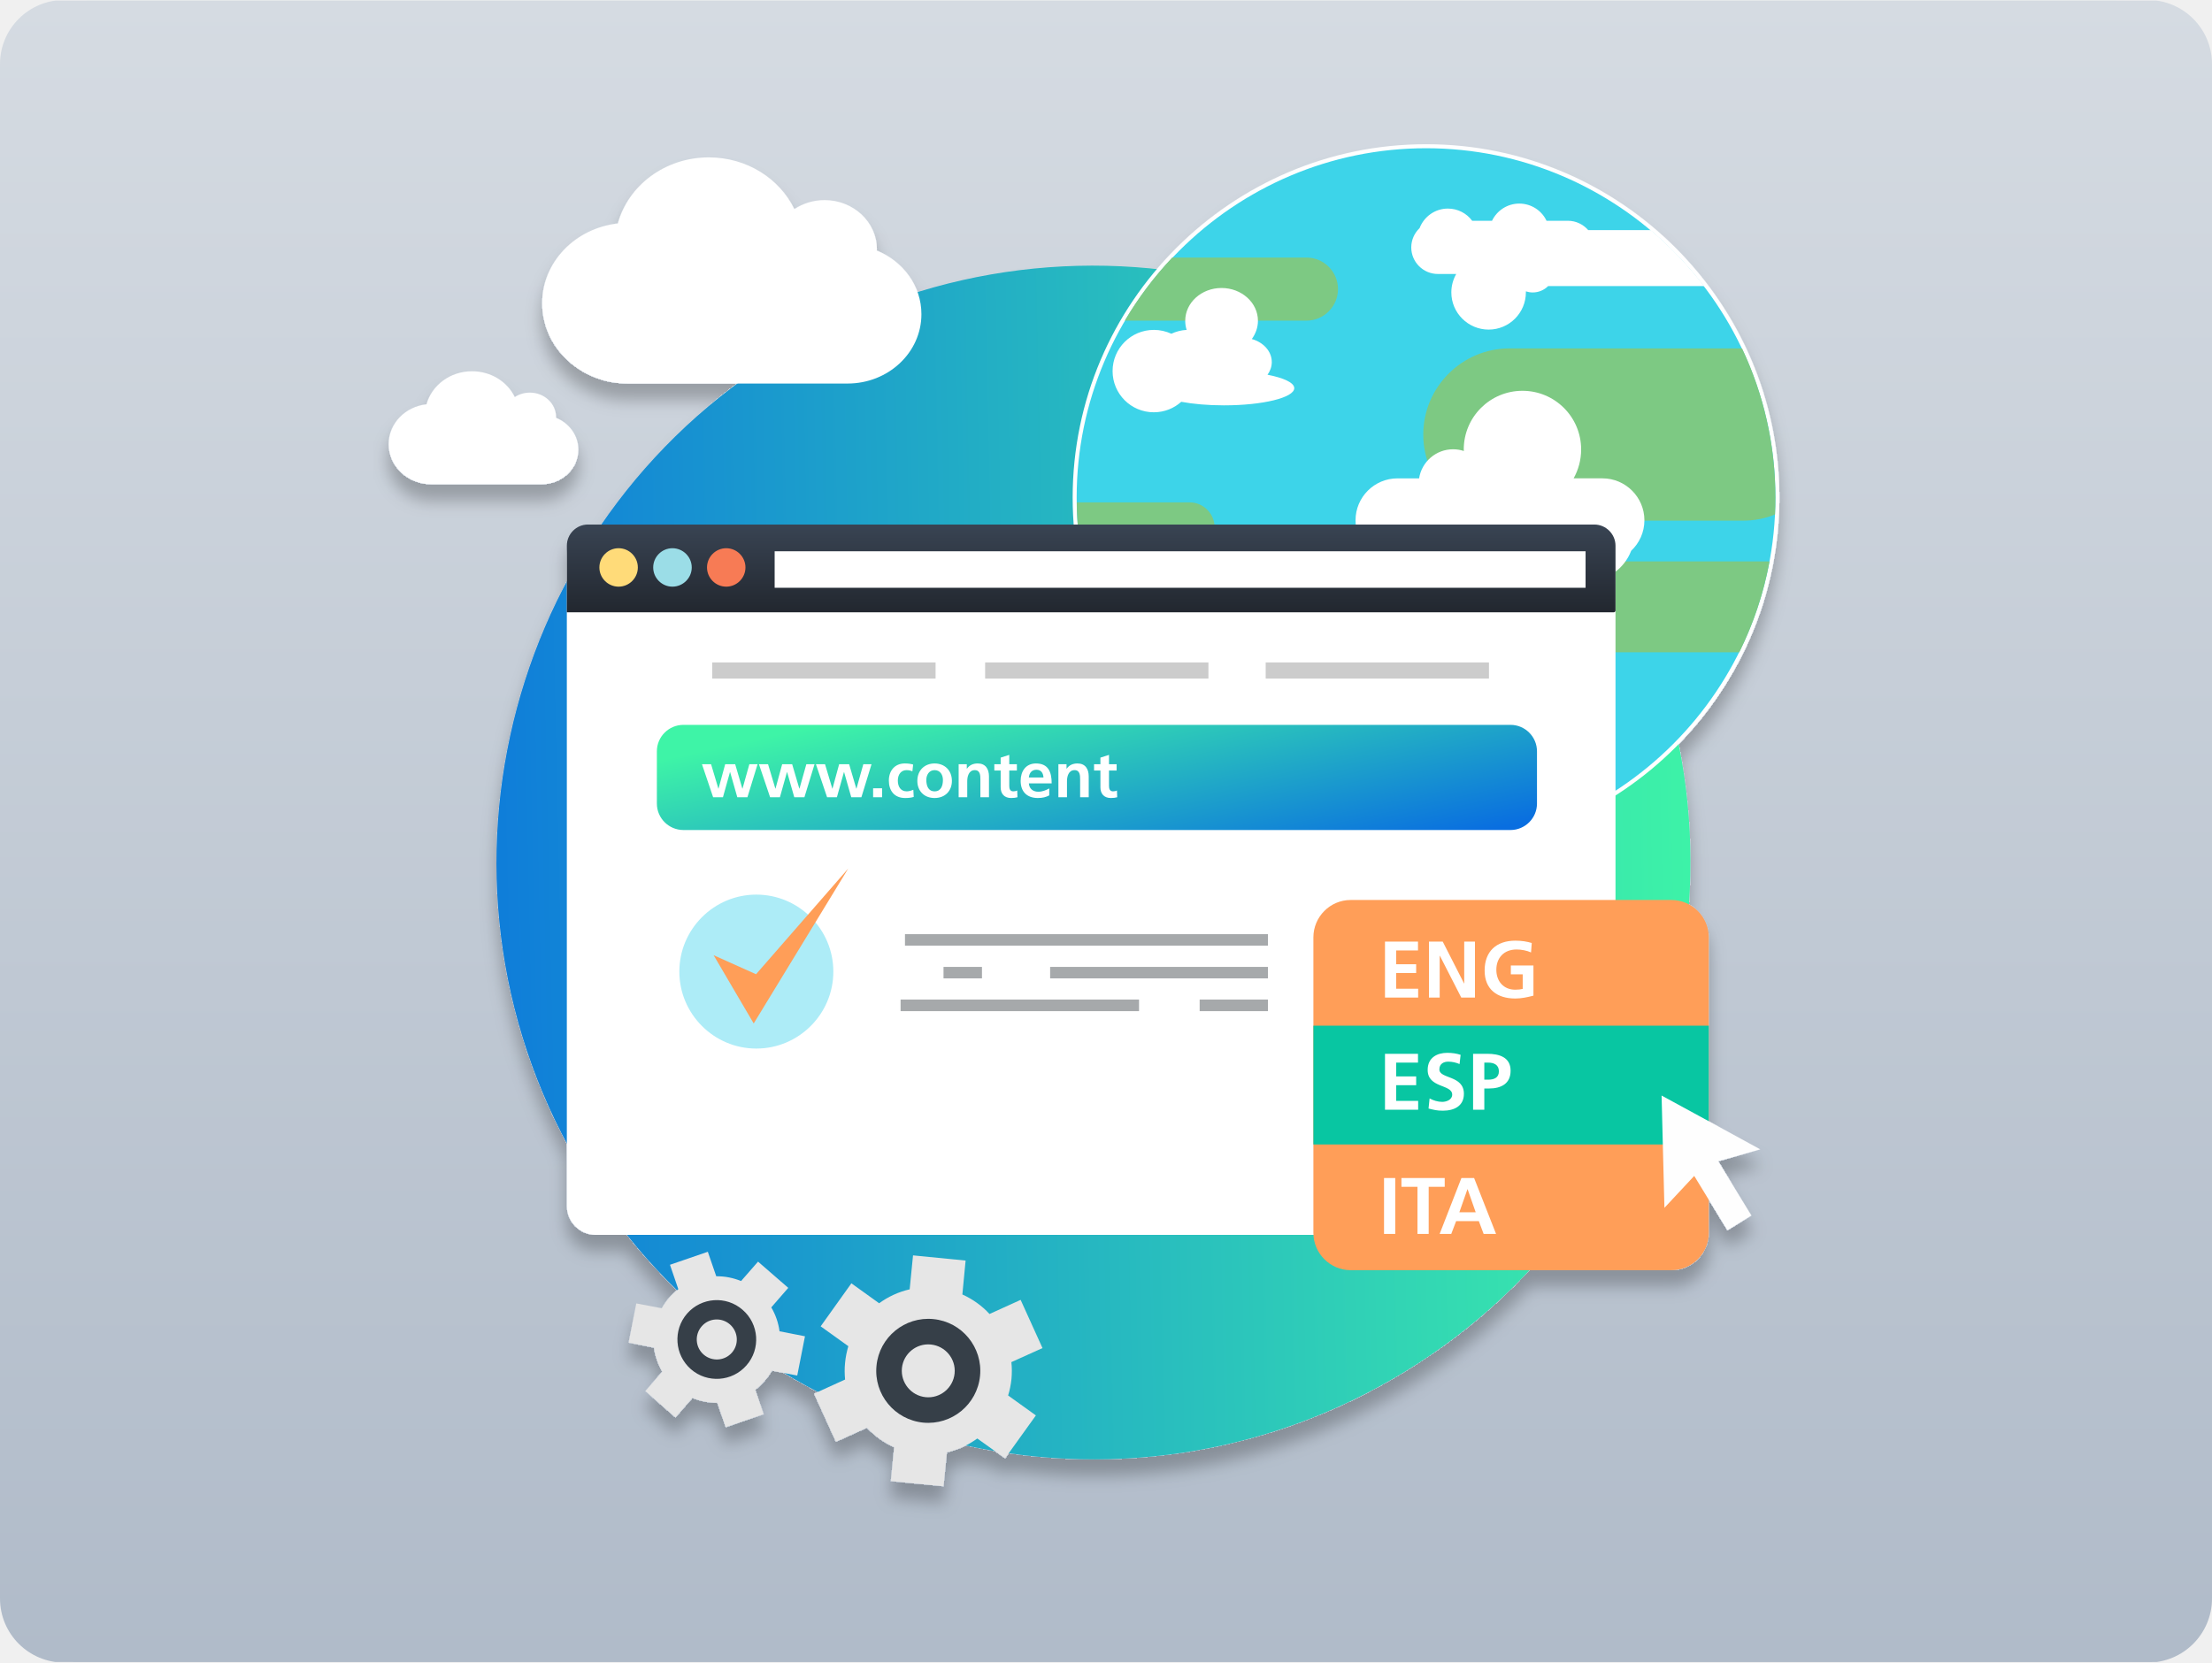
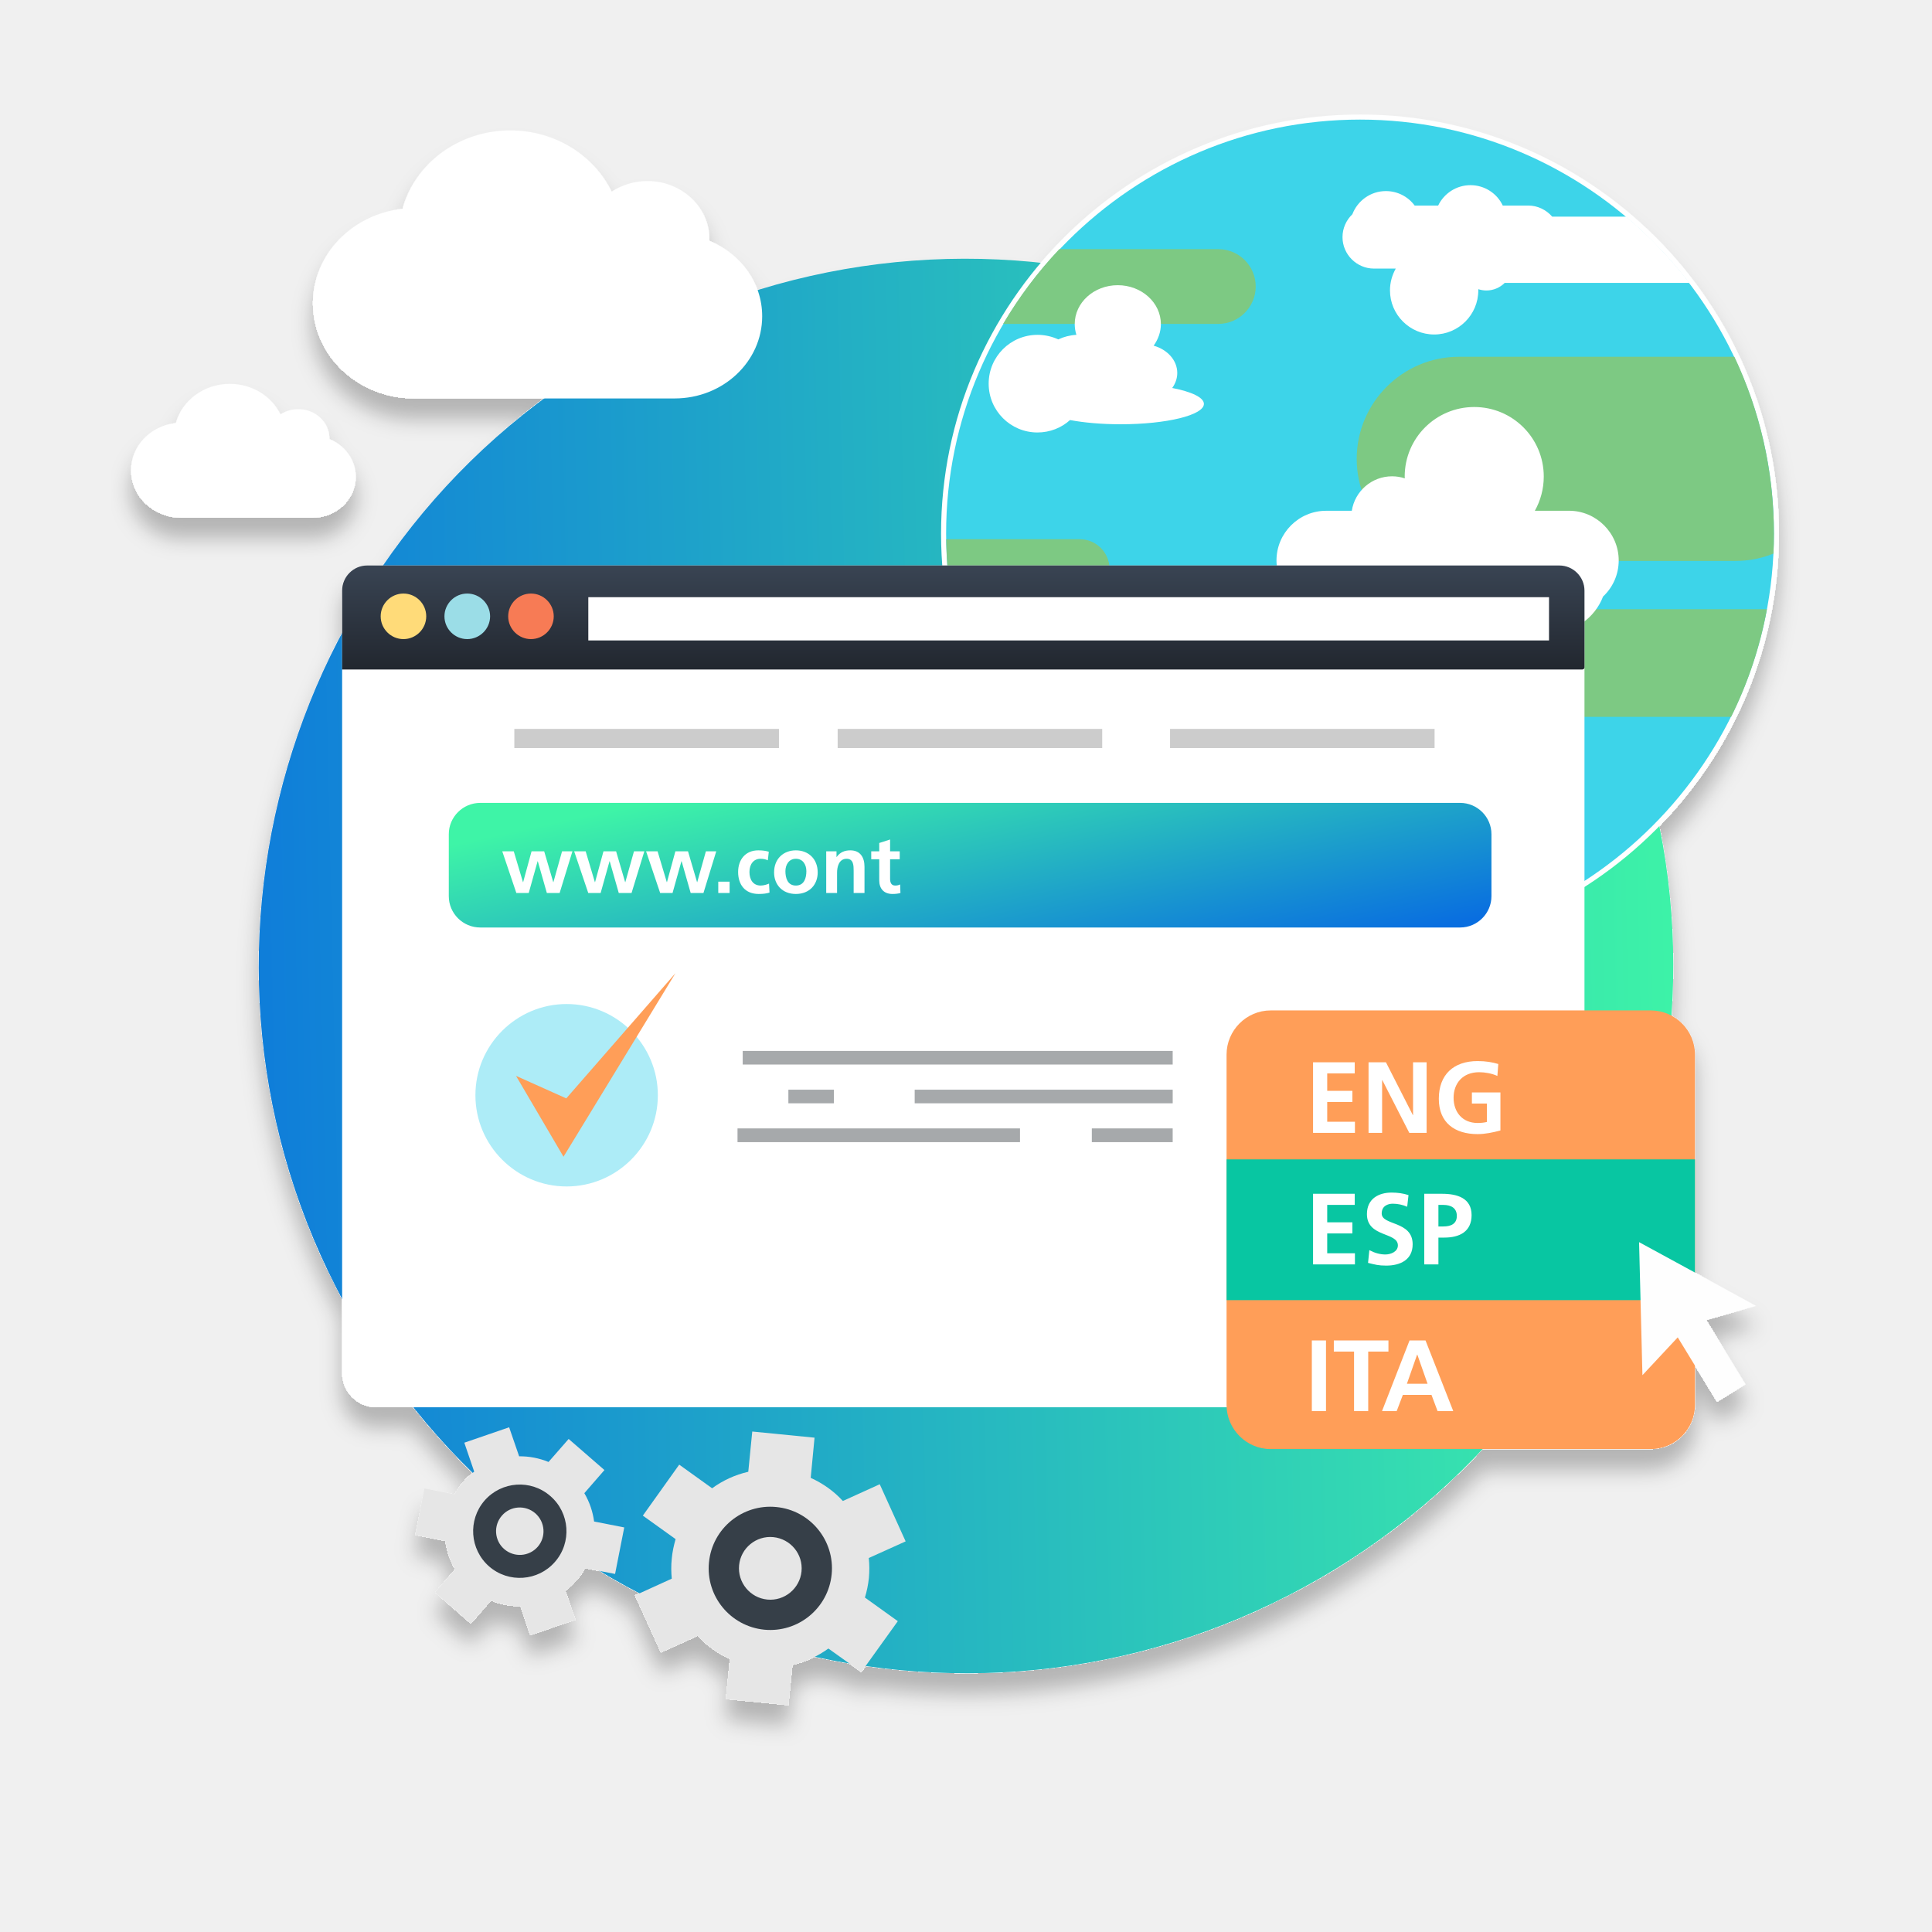
- <svg xmlns="http://www.w3.org/2000/svg" width="552" height="415" viewBox="0 0 552 415" fill="none">
-   <g clip-path="url(#clip0_51_18977)">
-     <path d="M0 3.481C0 1.617 1.157 0.143 3.021 0.143H8.755L28.552 0.138L101.628 0.126H450.941L527.747 0.14L545.545 0.143C547.053 0.143 550.398 -0.257 551.7 0.287C551.882 0.369 551.999 0.55 551.999 0.75V414.249C551.999 414.45 551.882 414.633 551.7 414.717C550.398 415.26 547.053 414.859 545.545 414.859L527.747 414.863L450.941 414.875H101.629L28.553 414.863L8.756 414.859H3.021C1.157 414.859 0 413.382 0 411.518V3.481Z" fill="url(#paint0_linear_51_18977)" />
-     <g filter="url(#filter0_d_51_18977)">
-       <path d="M198.389 86.286C127.143 127.42 102.733 218.522 143.867 289.768C185.001 361.014 276.103 385.425 347.349 344.291C418.595 303.157 443.005 212.055 401.871 140.809C360.737 69.563 269.635 45.152 198.389 86.286Z" fill="url(#paint1_linear_51_18977)" />
-       <path d="M355.877 36.5C404.157 36.5 443.548 75.919 443.548 124.198C443.548 172.477 404.156 211.869 355.877 211.869C307.572 211.869 268.179 172.504 268.179 124.198C268.179 75.892 307.598 36.5 355.877 36.5Z" fill="#3DD4E9" stroke="white" />
-       <path fill-rule="evenodd" clip-rule="evenodd" d="M441.58 140.142C440.106 148.139 437.544 155.755 434.04 162.811H364.664C358.419 162.811 353.316 157.708 353.316 151.49C353.316 145.245 358.419 140.142 364.664 140.142H441.58ZM434.726 86.961C440.057 98.259 443.054 110.875 443.054 124.198C443.054 125.618 443.027 127.016 442.951 128.414C440.492 129.431 437.772 129.964 434.954 129.964H376.67C364.843 129.964 355.171 120.292 355.171 108.465C355.171 96.633 364.843 86.965 376.67 86.965H434.726V86.961ZM274.468 155.5C270.866 146.159 268.832 136.003 268.707 125.394H296.859C300.286 125.394 303.104 128.212 303.104 131.639C303.104 132.553 302.898 133.418 302.544 134.202H318.587C324.451 134.202 329.249 139 329.249 144.864C329.249 150.729 324.451 155.5 318.587 155.5H274.468ZM280.691 80.03C284.042 74.345 288.002 69.063 292.523 64.292H326.028C330.369 64.292 333.895 67.822 333.895 72.163C333.895 76.478 330.365 80.035 326.028 80.035H280.691V80.03Z" fill="#7DC983" />
-       <path fill-rule="evenodd" clip-rule="evenodd" d="M395.938 145.142C401.014 145.142 405.355 141.944 407.057 137.477C409.091 135.573 410.359 132.858 410.359 129.861C410.359 124.1 405.637 119.4 399.903 119.4H392.694C393.886 117.268 394.571 114.804 394.571 112.192C394.571 104.092 388.022 97.547 379.926 97.547C371.831 97.547 365.277 104.097 365.277 112.192C365.277 112.317 365.304 112.447 365.304 112.573C364.439 112.295 363.552 112.143 362.616 112.143C358.324 112.143 354.771 115.292 354.135 119.405H348.728C342.967 119.405 338.272 124.1 338.272 129.866C338.272 135.627 342.967 140.326 348.728 140.326H357.155C359.059 144.336 363.144 147.104 367.866 147.104C372.588 147.104 376.701 144.336 378.605 140.326H386.4C388.559 143.247 392.036 145.147 395.942 145.147L395.938 145.142ZM411.954 57.438C416.877 61.6 421.344 66.272 425.255 71.402H386.342C385.352 72.392 383.981 73.001 382.484 73.001C381.875 73.001 381.315 72.898 380.782 72.724V72.979C380.782 78.108 376.62 82.27 371.491 82.27C366.361 82.27 362.177 78.108 362.177 72.979C362.177 71.303 362.634 69.753 363.395 68.387H358.803C355.174 68.387 352.177 65.417 352.177 61.761C352.177 59.857 352.988 58.155 354.256 56.936C355.349 54.091 358.091 52.062 361.312 52.062C363.798 52.062 366.007 53.254 367.378 55.108H372.328C373.547 52.573 376.136 50.816 379.133 50.816C382.13 50.816 384.742 52.568 385.934 55.108H391.292C393.299 55.108 395.1 56.022 396.345 57.442H411.958L411.954 57.438ZM287.926 82.342C289.498 82.342 290.972 82.696 292.316 83.305C293.431 82.772 294.753 82.418 296.124 82.342C295.895 81.63 295.77 80.868 295.77 80.084C295.77 75.541 299.833 71.886 304.833 71.886C309.833 71.886 313.918 75.541 313.918 80.084C313.918 81.76 313.336 83.305 312.395 84.627C315.289 85.438 317.372 87.7 317.372 90.388C317.372 91.53 316.965 92.624 316.306 93.537C320.37 94.326 322.981 95.54 322.981 96.888C322.981 99.249 315.137 101.18 305.442 101.18C301.433 101.18 297.75 100.849 294.78 100.293C292.979 101.919 290.569 102.91 287.926 102.91C282.24 102.91 277.644 98.313 277.644 92.628C277.644 86.943 282.24 82.347 287.926 82.347V82.342Z" fill="white" />
-       <path fill-rule="evenodd" clip-rule="evenodd" d="M148.661 130.928H395.91C399.897 130.928 403.145 134.203 403.145 138.163V301.032C403.145 304.993 399.897 308.241 395.91 308.241H148.661C144.7 308.241 141.452 304.993 141.452 301.032V138.163C141.452 134.203 144.7 130.928 148.661 130.928Z" fill="white" />
-       <path fill-rule="evenodd" clip-rule="evenodd" d="M146.707 130.928H397.863C400.757 130.928 403.145 133.316 403.145 136.21V152.405C403.145 152.633 402.944 152.835 402.688 152.835H141.452V136.21C141.452 133.316 143.813 130.928 146.707 130.928Z" fill="url(#paint2_linear_51_18977)" />
-       <path fill-rule="evenodd" clip-rule="evenodd" d="M154.373 146.437C157.011 146.437 159.171 144.278 159.171 141.639C159.171 139 157.011 136.841 154.373 136.841C151.734 136.841 149.575 139 149.575 141.639C149.575 144.278 151.73 146.437 154.373 146.437Z" fill="#FFDB79" />
-       <path fill-rule="evenodd" clip-rule="evenodd" d="M167.803 146.437C170.442 146.437 172.624 144.278 172.624 141.639C172.624 139 170.442 136.841 167.803 136.841C165.165 136.841 163.005 139 163.005 141.639C163.005 144.278 165.165 146.437 167.803 146.437Z" fill="#9BDDE7" />
-       <path fill-rule="evenodd" clip-rule="evenodd" d="M181.23 146.437C183.869 146.437 186.028 144.278 186.028 141.639C186.028 139 183.869 136.841 181.23 136.841C178.591 136.841 176.432 139 176.432 141.639C176.432 144.278 178.591 146.437 181.23 146.437Z" fill="#F77B55" />
-       <path d="M395.677 137.603H193.312V146.715H395.677V137.603Z" fill="white" />
-       <path fill-rule="evenodd" clip-rule="evenodd" d="M170.546 180.933H376.952C380.581 180.933 383.551 183.903 383.551 187.532V200.582C383.551 204.211 380.581 207.181 376.952 207.181H170.546C166.891 207.181 163.921 204.211 163.921 200.582V187.532C163.921 183.903 166.891 180.933 170.546 180.933Z" fill="url(#paint3_linear_51_18977)" />
-       <path d="M301.559 165.347H245.837V169.383H301.559V165.347Z" fill="#CCCCCC" />
-       <path d="M233.472 165.347H177.728V169.383H233.472V165.347Z" fill="#CCCCCC" />
-       <path d="M371.572 165.347H315.85V169.383H371.572V165.347Z" fill="#CCCCCC" />
-       <path fill-rule="evenodd" clip-rule="evenodd" d="M188.743 261.734C199.329 261.734 207.958 253.101 207.958 242.519C207.958 231.938 199.329 223.305 188.743 223.305C178.157 223.305 169.529 231.933 169.529 242.519C169.529 253.105 178.157 261.734 188.743 261.734Z" fill="#ADECF7" />
-       <path fill-rule="evenodd" clip-rule="evenodd" d="M178.085 238.433L188.085 255.466L211.667 216.804L188.667 243.177L178.085 238.433Z" fill="#FF9E58" />
-       <path d="M316.406 233.179H225.834V236.046H316.406V233.179Z" fill="#A6A9AB" />
-       <path d="M316.41 241.35H262.059V244.217H316.41V241.35Z" fill="#A6A9AB" />
-       <path d="M284.243 249.498H224.74V252.392H284.243V249.498Z" fill="#A6A9AB" />
-       <path d="M316.405 249.498H299.372V252.392H316.405V249.498Z" fill="#A6A9AB" />
-       <path d="M245.048 241.35H235.452V244.217H245.048V241.35Z" fill="#A6A9AB" />
-       <path fill-rule="evenodd" clip-rule="evenodd" d="M337.045 224.648H417.107C422.232 224.648 426.425 228.837 426.425 233.967V307.734C426.425 312.864 422.236 317.048 417.107 317.048H337.045C331.942 317.048 327.754 312.859 327.754 307.734V233.967C327.754 228.837 331.942 224.648 337.045 224.648Z" fill="#FF9E58" />
-       <path d="M426.425 256.021H327.754V285.67H426.425V256.021Z" fill="#08C6A2" />
-       <path fill-rule="evenodd" clip-rule="evenodd" d="M240.151 323.114C242.74 324.283 245.052 325.932 246.929 327.988L254.697 324.462L260.154 336.495L252.386 339.999C252.538 341.37 252.538 342.79 252.413 344.215C252.26 345.635 251.983 347.006 251.575 348.327L258.505 353.304L250.813 364.016L243.883 359.066C241.647 360.692 239.058 361.884 236.294 362.52L235.456 371L222.307 369.706L223.145 361.252C220.556 360.083 218.244 358.407 216.344 356.378L208.603 359.881L203.146 347.875L210.888 344.349C210.762 342.978 210.735 341.58 210.888 340.16C211.013 338.74 211.318 337.342 211.699 336.021L204.795 331.07L212.46 320.332L219.391 325.309C221.649 323.66 224.238 322.464 227.007 321.833L227.844 313.356L240.966 314.651L240.155 323.127L240.151 323.114Z" fill="#E6E6E6" />
-       <path fill-rule="evenodd" clip-rule="evenodd" d="M232.28 335.604C235.909 335.963 238.574 339.184 238.22 342.812C237.867 346.441 234.614 349.107 231.012 348.753C227.383 348.399 224.718 345.146 225.072 341.518C225.426 337.911 228.651 335.246 232.28 335.604ZM232.916 329.26C240.048 329.946 245.276 336.316 244.569 343.449C243.856 350.581 237.513 355.786 230.381 355.101C223.248 354.389 218.016 348.045 218.728 340.913C219.414 333.781 225.784 328.553 232.921 329.26H232.916Z" fill="#363F48" />
-       <path fill-rule="evenodd" clip-rule="evenodd" d="M192.475 326.339C193.568 328.194 194.254 330.224 194.531 332.307L200.88 333.552L198.949 343.35L192.627 342.131C192.121 343.045 191.485 343.91 190.773 344.721C190.06 345.532 189.299 346.271 188.461 346.903L190.567 352.995L181.096 356.243L179.017 350.151C176.912 350.151 174.779 349.77 172.799 348.932L168.561 353.806L161.048 347.23L165.259 342.382C164.166 340.505 163.481 338.471 163.203 336.393L156.882 335.147L158.786 325.349L165.134 326.568C165.64 325.681 166.249 324.789 166.962 323.979C167.674 323.168 168.458 322.428 169.273 321.797L167.19 315.704L176.634 312.456L178.74 318.571C180.845 318.544 182.951 318.952 184.931 319.763L189.169 314.916L196.709 321.465L192.471 326.339H192.475Z" fill="#E6E6E6" />
-       <path fill-rule="evenodd" clip-rule="evenodd" d="M182.145 330.577C184.228 332.405 184.457 335.55 182.651 337.633C180.824 339.717 177.674 339.918 175.595 338.117C173.512 336.316 173.284 333.144 175.112 331.061C176.912 328.978 180.062 328.776 182.145 330.577ZM185.317 326.949C189.43 330.501 189.86 336.724 186.28 340.81C182.727 344.895 176.509 345.33 172.419 341.773C168.333 338.193 167.899 332.002 171.456 327.889C175.035 323.804 181.231 323.369 185.317 326.949Z" fill="#363F48" />
-       <path fill-rule="evenodd" clip-rule="evenodd" d="M414.646 273.462L426.957 280.164L439.268 286.893L428.785 289.863L437.06 303.415L431.07 307.098L422.791 293.519L415.354 301.489L415 287.475L414.646 273.462Z" fill="#FEFEFE" />
-       <path fill-rule="evenodd" clip-rule="evenodd" d="M176.885 39.285C165.967 39.285 156.779 46.292 154.189 55.785C143.554 56.954 135.302 65.43 135.302 75.685C135.302 86.755 144.871 95.737 156.676 95.737H211.506C221.685 95.737 229.937 87.996 229.937 78.427C229.937 71.317 225.367 65.202 218.791 62.536C218.818 62.433 218.818 62.308 218.818 62.182C218.818 55.431 212.98 49.947 205.772 49.947C202.954 49.947 200.365 50.785 198.232 52.205C194.55 44.589 186.378 39.285 176.885 39.285Z" fill="white" />
-       <path fill-rule="evenodd" clip-rule="evenodd" d="M117.791 92.672C112.334 92.672 107.738 96.175 106.443 100.924C101.112 101.484 96.999 105.722 96.999 110.874C96.999 116.407 101.77 120.878 107.688 120.878H135.106C140.182 120.878 144.321 117.021 144.321 112.245C144.321 108.665 142.036 105.619 138.761 104.302V104.123C138.761 100.745 135.841 98.003 132.239 98.003C130.841 98.003 129.524 98.411 128.458 99.119C126.63 95.311 122.544 92.672 117.795 92.672H117.791Z" fill="white" />
-     </g>
-     <path d="M345.62 249V235.04H353.86V237.24H348.42V240.68H353.4V242.88H348.42V246.8H353.9V249H345.62ZM356.593 249V235.04H360.033L365.353 245.48H365.393V235.04H368.073V249H364.653L359.313 238.56H359.273V249H356.593ZM382.247 235.38L382.067 237.74C380.987 237.24 379.587 237 378.467 237C375.207 237 373.407 239.2 373.407 242.06C373.407 244.9 375.167 247.04 378.147 247.04C378.907 247.04 379.507 246.96 379.987 246.84V243.2H377.027V241H382.667V248.52C381.187 248.92 379.647 249.24 378.147 249.24C373.627 249.24 370.487 246.98 370.487 242.26C370.487 237.48 373.407 234.8 378.147 234.8C379.767 234.8 381.047 235.02 382.247 235.38Z" fill="white" />
-     <path d="M177.96 199L175.176 190.76H177.448L179.272 196.856H179.304L180.968 190.76H183.464L185.256 196.856H185.288L187 190.76H189.048L186.52 199H183.992L182.2 192.712H182.168L180.408 199H177.96ZM192.179 199L189.395 190.76H191.667L193.491 196.856H193.523L195.187 190.76H197.683L199.475 196.856H199.507L201.219 190.76H203.267L200.739 199H198.211L196.419 192.712H196.387L194.627 199H192.179ZM206.398 199L203.614 190.76H205.886L207.71 196.856H207.742L209.406 190.76H211.902L213.694 196.856H213.726L215.438 190.76H217.486L214.958 199H212.43L210.638 192.712H210.606L208.846 199H206.398ZM217.885 199V196.76H220.125V199H217.885ZM227.874 190.84L227.682 192.536C227.298 192.36 226.882 192.232 226.226 192.232C224.898 192.232 224.05 193.288 224.05 194.84C224.05 196.36 224.77 197.528 226.274 197.528C226.882 197.528 227.554 197.304 227.922 197.144L228.018 198.92C227.394 199.112 226.754 199.192 225.874 199.192C223.17 199.192 221.81 197.352 221.81 194.84C221.81 192.456 223.218 190.568 225.794 190.568C226.658 190.568 227.282 190.664 227.874 190.84ZM228.92 194.936C228.92 192.216 230.792 190.568 233.224 190.568C235.672 190.568 237.544 192.216 237.544 194.936C237.544 197.304 235.96 199.192 233.224 199.192C230.504 199.192 228.92 197.304 228.92 194.936ZM231.16 194.68C231.16 196.04 231.592 197.528 233.224 197.528C234.872 197.528 235.304 196.056 235.304 194.68C235.304 193.416 234.632 192.232 233.224 192.232C231.832 192.232 231.16 193.448 231.16 194.68ZM239.229 199V190.76H241.261V191.88H241.293C241.965 190.936 242.877 190.568 243.997 190.568C245.949 190.568 246.797 191.944 246.797 193.8V199H244.653V194.6C244.653 193.592 244.637 192.232 243.261 192.232C241.709 192.232 241.373 193.912 241.373 194.968V199H239.229ZM249.714 196.52V192.328H248.13V190.76H249.714V189.112L251.858 188.424V190.76H253.762V192.328H251.858V196.168C251.858 196.872 252.05 197.528 252.866 197.528C253.25 197.528 253.618 197.448 253.842 197.304L253.906 199C253.458 199.128 252.962 199.192 252.322 199.192C250.642 199.192 249.714 198.152 249.714 196.52ZM256.749 194.072H260.397C260.333 193.032 259.853 192.136 258.653 192.136C257.453 192.136 256.845 192.968 256.749 194.072ZM261.837 196.792V198.536C261.053 198.968 260.157 199.192 259.005 199.192C256.285 199.192 254.701 197.624 254.701 194.92C254.701 192.536 255.965 190.568 258.525 190.568C261.581 190.568 262.445 192.664 262.445 195.544H256.749C256.845 196.872 257.773 197.624 259.101 197.624C260.141 197.624 261.037 197.24 261.837 196.792ZM264.12 199V190.76H266.152V191.88H266.184C266.856 190.936 267.768 190.568 268.888 190.568C270.84 190.568 271.688 191.944 271.688 193.8V199H269.544V194.6C269.544 193.592 269.528 192.232 268.152 192.232C266.6 192.232 266.264 193.912 266.264 194.968V199H264.12ZM274.605 196.52V192.328H273.021V190.76H274.605V189.112L276.749 188.424V190.76H278.653V192.328H276.749V196.168C276.749 196.872 276.941 197.528 277.757 197.528C278.141 197.528 278.509 197.448 278.733 197.304L278.797 199C278.349 199.128 277.853 199.192 277.213 199.192C275.533 199.192 274.605 198.152 274.605 196.52Z" fill="white" />
-     <path d="M345.62 277V263.04H353.86V265.24H348.42V268.68H353.4V270.88H348.42V274.8H353.9V277H345.62ZM364.493 263.3L364.233 265.6C363.353 265.22 362.373 265 361.393 265C360.433 265 359.193 265.42 359.193 266.94C359.193 269.36 365.313 268.34 365.313 273.02C365.313 276.08 362.893 277.24 360.073 277.24C358.553 277.24 357.873 277.04 356.493 276.7L356.753 274.18C357.713 274.7 358.813 275.04 359.913 275.04C360.973 275.04 362.393 274.5 362.393 273.24C362.393 270.58 356.273 271.68 356.273 267.06C356.273 263.94 358.693 262.8 361.153 262.8C362.353 262.8 363.473 262.96 364.493 263.3ZM370.407 265.24V269.5H371.387C372.787 269.5 374.047 269.04 374.047 267.42C374.047 265.8 372.827 265.24 371.387 265.24H370.407ZM367.607 277V263.04H371.147C374.187 263.04 376.967 263.92 376.967 267.26C376.967 270.52 374.587 271.7 371.587 271.7H370.407V277H367.607Z" fill="white" />
-     <path d="M345.38 308V294.04H348.18V308H345.38ZM353.726 308V296.24H349.726V294.04H360.526V296.24H356.526V308H353.726ZM368.258 302.6L366.238 296.84H366.198L364.178 302.6H368.258ZM359.258 308L364.698 294.04H367.858L373.338 308H370.238L369.038 304.8H363.378L362.158 308H359.258Z" fill="white" />
+ <svg xmlns="http://www.w3.org/2000/svg" width="382" height="382" viewBox="0 0 382 382" fill="none">
+   <g filter="url(#filter0_d_1_9271)">
+     <path d="M121.089 69.911C54.214 108.521 31.3 194.035 69.911 260.911C108.522 327.786 194.035 350.7 260.911 312.089C327.787 273.478 350.7 187.965 312.089 121.089C273.478 54.213 187.965 31.3 121.089 69.911Z" fill="url(#paint0_linear_1_9271)" />
+     <path d="M268.918 23.147C314.253 23.147 351.242 60.162 351.242 105.497C351.242 150.831 314.252 187.821 268.918 187.821C223.559 187.821 186.569 150.856 186.568 105.497C186.568 60.137 223.584 23.147 268.918 23.147Z" fill="#3DD4E9" stroke="white" />
+     <path fill-rule="evenodd" clip-rule="evenodd" d="M349.363 120.462C347.979 127.968 345.574 135.117 342.285 141.74H277.164C271.302 141.74 266.512 136.95 266.512 131.113C266.512 125.251 271.302 120.462 277.164 120.462H349.363ZM342.929 70.542C347.933 81.148 350.746 92.99 350.746 105.496C350.746 106.829 350.721 108.141 350.649 109.453C348.341 110.407 345.788 110.908 343.143 110.908H288.434C277.332 110.908 268.253 101.829 268.253 90.727C268.253 79.621 277.332 70.546 288.434 70.546H342.929V70.542ZM192.502 134.877C189.121 126.109 187.211 116.576 187.094 106.618H213.519C216.736 106.618 219.381 109.263 219.381 112.48C219.381 113.338 219.188 114.15 218.855 114.886H233.914C239.419 114.886 243.922 119.389 243.922 124.894C243.922 130.399 239.419 134.877 233.914 134.877H192.502ZM198.343 64.037C201.488 58.7 205.205 53.743 209.448 49.264H240.899C244.974 49.264 248.283 52.578 248.283 56.653C248.283 60.702 244.969 64.041 240.899 64.041H198.343V64.037Z" fill="#7DC983" />
+     <path fill-rule="evenodd" clip-rule="evenodd" d="M306.52 125.152C311.284 125.152 315.359 122.149 316.957 117.956C318.866 116.169 320.056 113.621 320.056 110.808C320.056 105.4 315.624 100.989 310.241 100.989H303.475C304.594 98.987 305.237 96.674 305.237 94.223C305.237 86.62 299.089 80.476 291.491 80.476C283.892 80.476 277.74 86.624 277.74 94.223C277.74 94.34 277.765 94.462 277.765 94.58C276.953 94.319 276.121 94.176 275.242 94.176C271.213 94.176 267.879 97.132 267.281 100.993H262.206C256.798 100.993 252.391 105.4 252.391 110.812C252.391 116.22 256.798 120.631 262.206 120.631H270.116C271.903 124.395 275.738 126.993 280.17 126.993C284.602 126.993 288.463 124.395 290.25 120.631H297.567C299.594 123.373 302.857 125.156 306.524 125.156L306.52 125.152ZM321.553 42.827C326.175 46.734 330.367 51.12 334.038 55.934H297.512C296.583 56.864 295.296 57.436 293.892 57.436C293.32 57.436 292.794 57.339 292.294 57.175V57.415C292.294 62.23 288.387 66.136 283.572 66.136C278.757 66.136 274.83 62.23 274.83 57.415C274.83 55.842 275.259 54.387 275.973 53.105H271.663C268.257 53.105 265.444 50.316 265.444 46.885C265.444 45.098 266.205 43.5 267.395 42.356C268.421 39.686 270.995 37.781 274.018 37.781C276.352 37.781 278.425 38.899 279.712 40.64H284.359C285.502 38.26 287.933 36.612 290.746 36.612C293.559 36.612 296.011 38.256 297.13 40.64H302.159C304.043 40.64 305.733 41.498 306.902 42.831H321.557L321.553 42.827ZM205.133 66.204C206.609 66.204 207.993 66.536 209.254 67.108C210.301 66.607 211.542 66.275 212.829 66.204C212.614 65.535 212.497 64.82 212.497 64.084C212.497 59.82 216.311 56.389 221.004 56.389C225.697 56.389 229.532 59.82 229.532 64.084C229.532 65.657 228.985 67.108 228.102 68.348C230.818 69.109 232.774 71.233 232.774 73.756C232.774 74.828 232.391 75.854 231.773 76.712C235.587 77.452 238.039 78.592 238.039 79.858C238.039 82.074 230.675 83.886 221.575 83.886C217.812 83.886 214.355 83.575 211.567 83.054C209.877 84.58 207.614 85.51 205.133 85.51C199.797 85.51 195.482 81.195 195.482 75.859C195.482 70.522 199.797 66.208 205.133 66.208V66.204Z" fill="white" />
+     <path fill-rule="evenodd" clip-rule="evenodd" d="M74.413 111.811H306.496C310.238 111.811 313.287 114.885 313.287 118.602V271.481C313.287 275.198 310.238 278.247 306.496 278.247H74.413C70.695 278.247 67.647 275.198 67.647 271.481V118.602C67.647 114.885 70.695 111.811 74.413 111.811Z" fill="white" />
+     <path fill-rule="evenodd" clip-rule="evenodd" d="M72.579 111.811H308.329C311.046 111.811 313.287 114.052 313.287 116.769V131.971C313.287 132.185 313.098 132.374 312.858 132.374H67.647V116.769C67.647 114.052 69.863 111.811 72.579 111.811Z" fill="url(#paint1_linear_1_9271)" />
+     <path fill-rule="evenodd" clip-rule="evenodd" d="M79.773 126.365C82.25 126.365 84.277 124.338 84.277 121.862C84.277 119.385 82.25 117.358 79.773 117.358C77.296 117.358 75.269 119.385 75.269 121.862C75.269 124.338 77.292 126.365 79.773 126.365Z" fill="#FFDB79" />
+     <path fill-rule="evenodd" clip-rule="evenodd" d="M92.381 126.365C94.858 126.365 96.905 124.338 96.905 121.862C96.905 119.385 94.858 117.358 92.381 117.358C89.904 117.358 87.877 119.385 87.877 121.862C87.877 124.338 89.904 126.365 92.381 126.365Z" fill="#9BDDE7" />
+     <path fill-rule="evenodd" clip-rule="evenodd" d="M104.984 126.365C107.461 126.365 109.488 124.338 109.488 121.862C109.488 119.385 107.461 117.358 104.984 117.358C102.507 117.358 100.48 119.385 100.48 121.862C100.48 124.338 102.507 126.365 104.984 126.365Z" fill="#F77B55" />
+     <path d="M306.276 118.077H116.324V126.63H306.276V118.077Z" fill="white" />
+     <path fill-rule="evenodd" clip-rule="evenodd" d="M94.956 158.749H288.7C292.106 158.749 294.894 161.537 294.894 164.943V177.192C294.894 180.599 292.106 183.387 288.7 183.387H94.956C91.524 183.387 88.736 180.599 88.736 177.192V164.943C88.736 161.537 91.524 158.749 94.956 158.749Z" fill="url(#paint2_linear_1_9271)" />
+     <path d="M217.931 144.12H165.627V147.908H217.931V144.12Z" fill="#CCCCCC" />
+     <path d="M154.02 144.12H101.695V147.908H154.02V144.12Z" fill="#CCCCCC" />
+     <path d="M283.65 144.12H231.346V147.908H283.65V144.12Z" fill="#CCCCCC" />
+     <path fill-rule="evenodd" clip-rule="evenodd" d="M112.036 234.59C121.973 234.59 130.072 226.487 130.072 216.554C130.072 206.621 121.973 198.518 112.036 198.518C102.099 198.518 94 206.617 94 216.554C94 226.491 102.099 234.59 112.036 234.59Z" fill="#ADECF7" />
+     <path fill-rule="evenodd" clip-rule="evenodd" d="M102.031 212.723L111.417 228.711L133.553 192.42L111.964 217.176L102.031 212.723Z" fill="#FF9E58" />
+     <path d="M231.867 207.792H146.852V210.483H231.867V207.792Z" fill="#A6A9AB" />
+     <path d="M231.871 215.455H180.854V218.147H231.871V215.455Z" fill="#A6A9AB" />
+     <path d="M201.677 223.112H145.824V225.828H201.677V223.112Z" fill="#A6A9AB" />
+     <path d="M231.867 223.112H215.879V225.828H231.867V223.112Z" fill="#A6A9AB" />
+     <path d="M164.886 215.456H155.879V218.147H164.886V215.456Z" fill="#A6A9AB" />
+     <path fill-rule="evenodd" clip-rule="evenodd" d="M251.239 199.784H326.39C331.2 199.784 335.136 203.716 335.136 208.53V277.773C335.136 282.588 331.204 286.515 326.39 286.515H251.239C246.449 286.515 242.518 282.583 242.518 277.773V208.53C242.518 203.716 246.449 199.784 251.239 199.784Z" fill="#FF9E58" />
+     <path d="M335.136 229.237H242.518V257.067H335.136V229.237Z" fill="#08C6A2" />
+     <path fill-rule="evenodd" clip-rule="evenodd" d="M160.289 292.204C162.72 293.302 164.89 294.849 166.652 296.779L173.944 293.47L179.065 304.765L171.774 308.054C171.917 309.34 171.917 310.673 171.799 312.011C171.656 313.344 171.395 314.63 171.013 315.871L177.518 320.543L170.298 330.597L163.792 325.951C161.694 327.477 159.263 328.596 156.669 329.193L155.882 337.153L143.54 335.938L144.327 328.003C141.896 326.905 139.726 325.333 137.943 323.428L130.677 326.716L125.555 315.446L132.821 312.137C132.703 310.85 132.678 309.538 132.821 308.205C132.939 306.872 133.225 305.56 133.582 304.319L127.102 299.673L134.297 289.593L140.803 294.265C142.922 292.717 145.353 291.595 147.951 291.002L148.738 283.045L161.055 284.261L160.294 292.217L160.289 292.204Z" fill="#E6E6E6" />
+     <path fill-rule="evenodd" clip-rule="evenodd" d="M152.903 303.927C156.309 304.264 158.811 307.287 158.479 310.693C158.146 314.1 155.094 316.602 151.713 316.269C148.306 315.937 145.804 312.884 146.137 309.478C146.469 306.093 149.496 303.591 152.903 303.927ZM153.5 297.973C160.194 298.616 165.102 304.596 164.437 311.291C163.769 317.985 157.814 322.872 151.12 322.228C144.425 321.56 139.513 315.605 140.182 308.91C140.825 302.216 146.805 297.308 153.504 297.973H153.5Z" fill="#363F48" />
+     <path fill-rule="evenodd" clip-rule="evenodd" d="M115.539 295.237C116.565 296.978 117.208 298.883 117.469 300.839L123.428 302.008L121.615 311.204L115.682 310.061C115.207 310.918 114.61 311.73 113.941 312.491C113.272 313.252 112.557 313.946 111.771 314.539L113.748 320.258L104.858 323.307L102.907 317.588C100.93 317.588 98.928 317.23 97.07 316.444L93.092 321.019L86.04 314.846L89.993 310.296C88.966 308.534 88.323 306.625 88.062 304.674L82.129 303.505L83.916 294.308L89.875 295.452C90.35 294.619 90.922 293.782 91.591 293.021C92.259 292.26 92.995 291.566 93.76 290.973L91.805 285.254L100.669 282.206L102.646 287.946C104.622 287.92 106.599 288.303 108.457 289.064L112.436 284.514L119.513 290.662L115.535 295.237H115.539Z" fill="#E6E6E6" />
+     <path fill-rule="evenodd" clip-rule="evenodd" d="M105.845 299.214C107.8 300.93 108.015 303.882 106.32 305.837C104.604 307.793 101.648 307.982 99.697 306.292C97.742 304.601 97.527 301.624 99.243 299.668C100.933 297.713 103.89 297.524 105.845 299.214ZM108.822 295.808C112.683 299.143 113.086 304.984 109.726 308.819C106.392 312.654 100.555 313.062 96.716 309.723C92.88 306.363 92.472 300.551 95.811 296.691C99.171 292.856 104.987 292.448 108.822 295.808Z" fill="#363F48" />
+     <path fill-rule="evenodd" clip-rule="evenodd" d="M324.082 245.6L335.638 251.891L347.194 258.207L337.354 260.995L345.12 273.716L339.498 277.172L331.727 264.427L324.746 271.908L324.414 258.754L324.082 245.6Z" fill="#FEFEFE" />
+     <path fill-rule="evenodd" clip-rule="evenodd" d="M100.903 25.791C90.655 25.791 82.031 32.368 79.6 41.279C69.617 42.377 61.871 50.333 61.871 59.959C61.871 70.349 70.853 78.781 81.934 78.781H133.401C142.955 78.781 150.701 71.514 150.701 62.532C150.701 55.858 146.412 50.118 140.239 47.616C140.264 47.52 140.264 47.402 140.264 47.284C140.264 40.947 134.784 35.8 128.018 35.8C125.373 35.8 122.943 36.586 120.941 37.919C117.484 30.77 109.814 25.791 100.903 25.791Z" fill="white" />
+     <path fill-rule="evenodd" clip-rule="evenodd" d="M45.436 75.901C40.314 75.901 36 79.189 34.784 83.647C29.78 84.172 25.92 88.15 25.92 92.987C25.92 98.18 30.398 102.377 35.953 102.377H61.689C66.454 102.377 70.339 98.756 70.339 94.273C70.339 90.913 68.194 88.054 65.121 86.817V86.649C65.121 83.479 62.379 80.905 58.998 80.905C57.686 80.905 56.449 81.288 55.449 81.952C53.733 78.378 49.898 75.901 45.44 75.901H45.436Z" fill="white" />
  </g>
+   <path d="M259.62 223.999V210.039H267.86V212.239H262.42V215.679H267.4V217.879H262.42V221.799H267.9V223.999H259.62ZM270.593 223.999V210.039H274.033L279.353 220.479H279.393V210.039H282.073V223.999H278.653L273.313 213.559H273.273V223.999H270.593ZM296.247 210.379L296.067 212.739C294.987 212.239 293.587 211.999 292.467 211.999C289.207 211.999 287.407 214.199 287.407 217.059C287.407 219.899 289.167 222.039 292.147 222.039C292.907 222.039 293.507 221.959 293.987 221.839V218.199H291.027V215.999H296.667V223.519C295.187 223.919 293.647 224.239 292.147 224.239C287.627 224.239 284.487 221.979 284.487 217.259C284.487 212.479 287.407 209.799 292.147 209.799C293.767 209.799 295.047 210.019 296.247 210.379Z" fill="white" />
+   <path d="M102.093 176.565L99.309 168.325H101.581L103.405 174.421H103.437L105.101 168.325H107.597L109.389 174.421H109.421L111.133 168.325H113.181L110.653 176.565H108.125L106.333 170.277H106.301L104.541 176.565H102.093ZM116.312 176.565L113.528 168.325H115.8L117.624 174.421H117.656L119.32 168.325H121.816L123.608 174.421H123.64L125.352 168.325H127.4L124.872 176.565H122.344L120.552 170.277H120.52L118.76 176.565H116.312ZM130.53 176.565L127.746 168.325H130.018L131.842 174.421H131.874L133.538 168.325H136.034L137.826 174.421H137.858L139.57 168.325H141.618L139.09 176.565H136.562L134.77 170.277H134.738L132.978 176.565H130.53ZM142.018 176.565V174.325H144.258V176.565H142.018ZM152.007 168.405L151.815 170.101C151.431 169.925 151.015 169.797 150.359 169.797C149.031 169.797 148.183 170.853 148.183 172.405C148.183 173.925 148.903 175.093 150.407 175.093C151.015 175.093 151.687 174.869 152.055 174.709L152.151 176.485C151.527 176.677 150.887 176.757 150.007 176.757C147.303 176.757 145.943 174.917 145.943 172.405C145.943 170.021 147.351 168.133 149.927 168.133C150.791 168.133 151.415 168.229 152.007 168.405ZM153.053 172.501C153.053 169.781 154.925 168.133 157.357 168.133C159.805 168.133 161.677 169.781 161.677 172.501C161.677 174.869 160.093 176.757 157.357 176.757C154.637 176.757 153.053 174.869 153.053 172.501ZM155.293 172.245C155.293 173.605 155.725 175.093 157.357 175.093C159.005 175.093 159.437 173.621 159.437 172.245C159.437 170.981 158.765 169.797 157.357 169.797C155.965 169.797 155.293 171.013 155.293 172.245ZM163.362 176.565V168.325H165.394V169.445H165.426C166.098 168.501 167.01 168.133 168.13 168.133C170.082 168.133 170.93 169.509 170.93 171.365V176.565H168.786V172.165C168.786 171.157 168.77 169.797 167.394 169.797C165.842 169.797 165.506 171.477 165.506 172.533V176.565H163.362ZM173.847 174.085V169.893H172.263V168.325H173.847V166.677L175.991 165.989V168.325H177.895V169.893H175.991V173.733C175.991 174.437 176.183 175.093 176.999 175.093C177.383 175.093 177.751 175.013 177.975 174.869L178.039 176.565C177.591 176.693 177.095 176.757 176.455 176.757C174.775 176.757 173.847 175.717 173.847 174.085ZM101.757 190.637H105.405C105.341 189.597 104.861 188.701 103.661 188.701C102.461 188.701 101.853 189.533 101.757 190.637ZM106.845 193.357V195.101C106.061 195.533 105.165 195.757 104.013 195.757C101.293 195.757 99.709 194.189 99.709 191.485C99.709 189.101 100.973 187.133 103.533 187.133C106.589 187.133 107.453 189.229 107.453 192.109H101.757C101.853 193.437 102.781 194.189 104.109 194.189C105.149 194.189 106.045 193.805 106.845 193.357ZM109.127 195.565V187.325H111.159V188.445H111.191C111.863 187.501 112.775 187.133 113.895 187.133C115.847 187.133 116.695 188.509 116.695 190.365V195.565H114.551V191.165C114.551 190.157 114.535 188.797 113.159 188.797C111.607 188.797 111.271 190.477 111.271 191.533V195.565H109.127ZM119.613 193.085V188.893H118.029V187.325H119.613V185.677L121.757 184.989V187.325H123.661V188.893H121.757V192.733C121.757 193.437 121.949 194.093 122.765 194.093C123.149 194.093 123.517 194.013 123.741 193.869L123.805 195.565C123.357 195.693 122.861 195.757 122.221 195.757C120.541 195.757 119.613 194.717 119.613 193.085Z" fill="white" />
+   <path d="M259.62 249.999V236.039H267.86V238.239H262.42V241.679H267.4V243.879H262.42V247.799H267.9V249.999H259.62ZM278.493 236.299L278.233 238.599C277.353 238.219 276.373 237.999 275.393 237.999C274.433 237.999 273.193 238.419 273.193 239.939C273.193 242.359 279.313 241.339 279.313 246.019C279.313 249.079 276.893 250.239 274.073 250.239C272.553 250.239 271.873 250.039 270.493 249.699L270.753 247.179C271.713 247.699 272.813 248.039 273.913 248.039C274.973 248.039 276.393 247.499 276.393 246.239C276.393 243.579 270.273 244.679 270.273 240.059C270.273 236.939 272.693 235.799 275.153 235.799C276.353 235.799 277.473 235.959 278.493 236.299ZM284.407 238.239V242.499H285.387C286.787 242.499 288.047 242.039 288.047 240.419C288.047 238.799 286.827 238.239 285.387 238.239H284.407ZM281.607 249.999V236.039H285.147C288.187 236.039 290.967 236.919 290.967 240.259C290.967 243.519 288.587 244.699 285.587 244.699H284.407V249.999H281.607Z" fill="white" />
+   <path d="M259.38 278.999V265.039H262.18V278.999H259.38ZM267.726 278.999V267.239H263.726V265.039H274.526V267.239H270.526V278.999H267.726ZM282.258 273.599L280.238 267.839H280.198L278.178 273.599H282.258ZM273.258 278.999L278.698 265.039H281.858L287.338 278.999H284.238L283.038 275.799H277.378L276.158 278.999H273.258Z" fill="white" />
  <defs>
-     <filter id="filter0_d_51_18977" x="92.999" y="36" width="355.05" height="343" filterUnits="userSpaceOnUse" color-interpolation-filters="sRGB">
+     <filter id="filter0_d_1_9271" x="21.92" y="22.647" width="333.822" height="322.506" filterUnits="userSpaceOnUse" color-interpolation-filters="sRGB">
      <feFlood flood-opacity="0" result="BackgroundImageFix" />
      <feColorMatrix in="SourceAlpha" type="matrix" values="0 0 0 0 0 0 0 0 0 0 0 0 0 0 0 0 0 0 127 0" result="hardAlpha" />
      <feOffset dy="4" />
      <feGaussianBlur stdDeviation="2" />
      <feComposite in2="hardAlpha" operator="out" />
      <feColorMatrix type="matrix" values="0 0 0 0 0 0 0 0 0 0 0 0 0 0 0 0 0 0 0.25 0" />
-       <feBlend mode="normal" in2="BackgroundImageFix" result="effect1_dropShadow_51_18977" />
-       <feBlend mode="normal" in="SourceGraphic" in2="effect1_dropShadow_51_18977" result="shape" />
+       <feBlend mode="normal" in2="BackgroundImageFix" result="effect1_dropShadow_1_9271" />
+       <feBlend mode="normal" in="SourceGraphic" in2="effect1_dropShadow_1_9271" result="shape" />
    </filter>
-     <linearGradient id="paint0_linear_51_18977" x1="275.999" y1="415.002" x2="275.999" y2="0.001" gradientUnits="userSpaceOnUse">
-       <stop stop-color="#B0BBC9" />
-       <stop offset="1" stop-color="#D5DBE2" />
-     </linearGradient>
-     <linearGradient id="paint1_linear_51_18977" x1="425.487" y1="181.712" x2="84.08" y2="189.255" gradientUnits="userSpaceOnUse">
+     <linearGradient id="paint0_linear_1_9271" x1="334.256" y1="159.483" x2="13.792" y2="166.563" gradientUnits="userSpaceOnUse">
      <stop stop-color="#3EF4A7" />
      <stop offset="1" stop-color="#096EE0" />
    </linearGradient>
-     <linearGradient id="paint2_linear_51_18977" x1="272.299" y1="152.835" x2="272.299" y2="130.928" gradientUnits="userSpaceOnUse">
+     <linearGradient id="paint1_linear_1_9271" x1="190.467" y1="132.374" x2="190.467" y2="111.811" gradientUnits="userSpaceOnUse">
      <stop stop-color="#22272F" />
      <stop offset="1" stop-color="#394453" />
    </linearGradient>
-     <linearGradient id="paint3_linear_51_18977" x1="163.921" y1="189.895" x2="176.944" y2="249.64" gradientUnits="userSpaceOnUse">
+     <linearGradient id="paint2_linear_1_9271" x1="88.736" y1="167.162" x2="100.961" y2="223.241" gradientUnits="userSpaceOnUse">
      <stop stop-color="#3EF4A7" />
      <stop offset="1" stop-color="#096EE0" />
    </linearGradient>
-     <clipPath id="clip0_51_18977">
-       <rect width="552" height="415" rx="16" fill="white" />
-     </clipPath>
  </defs>
</svg>
